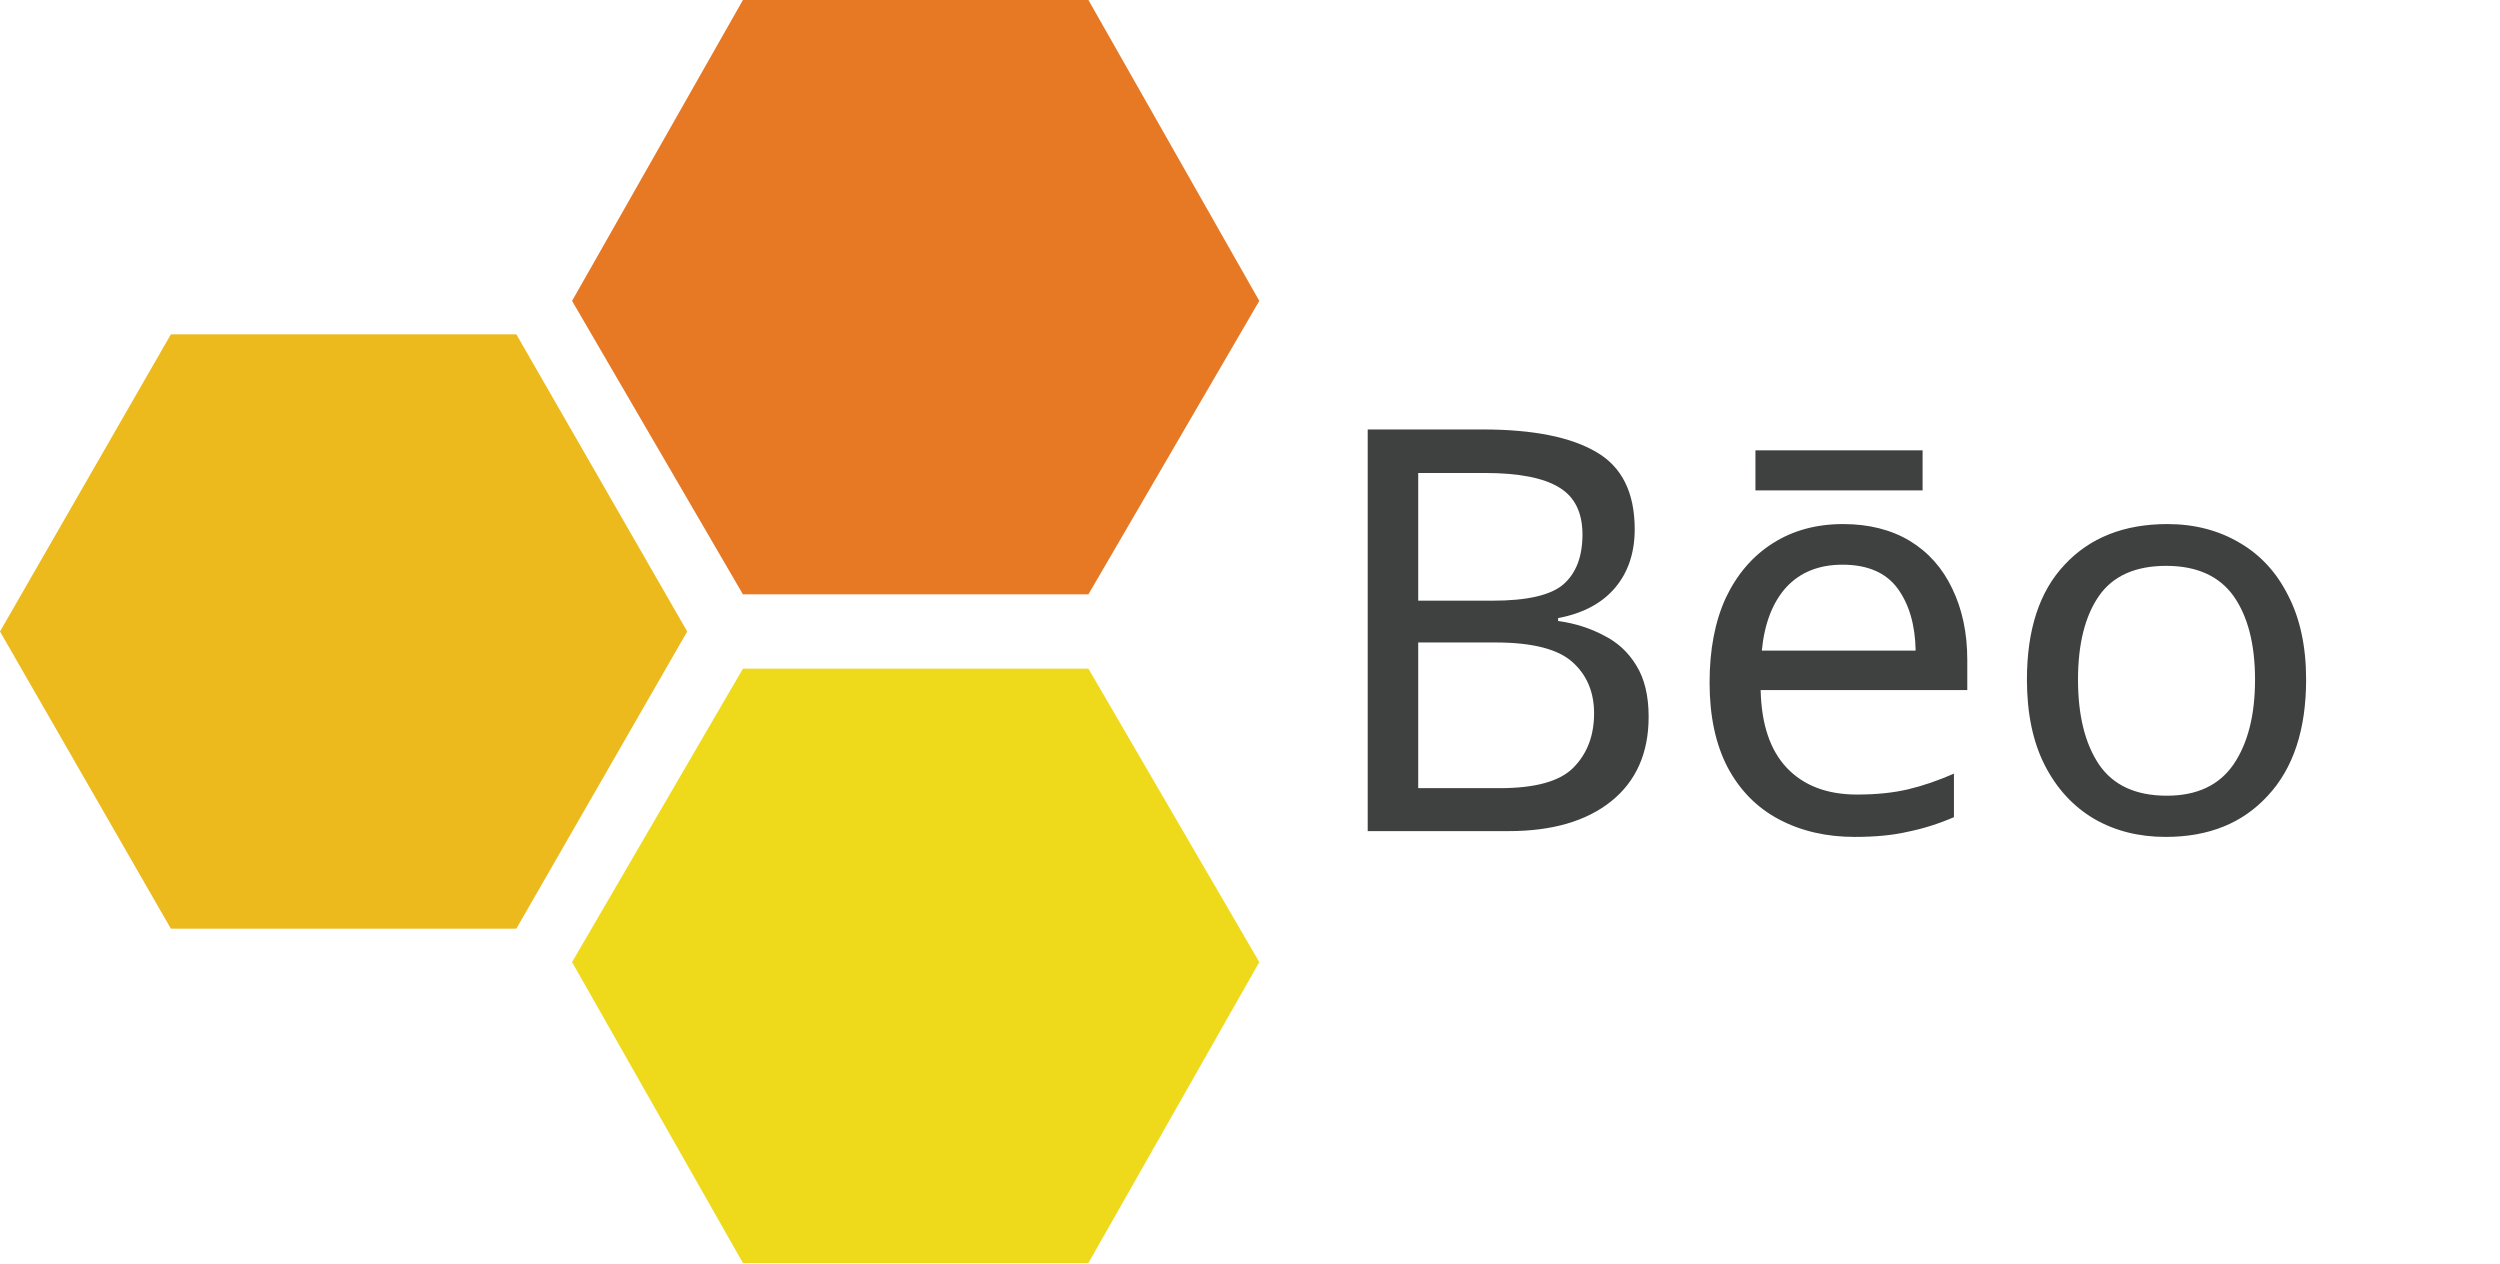
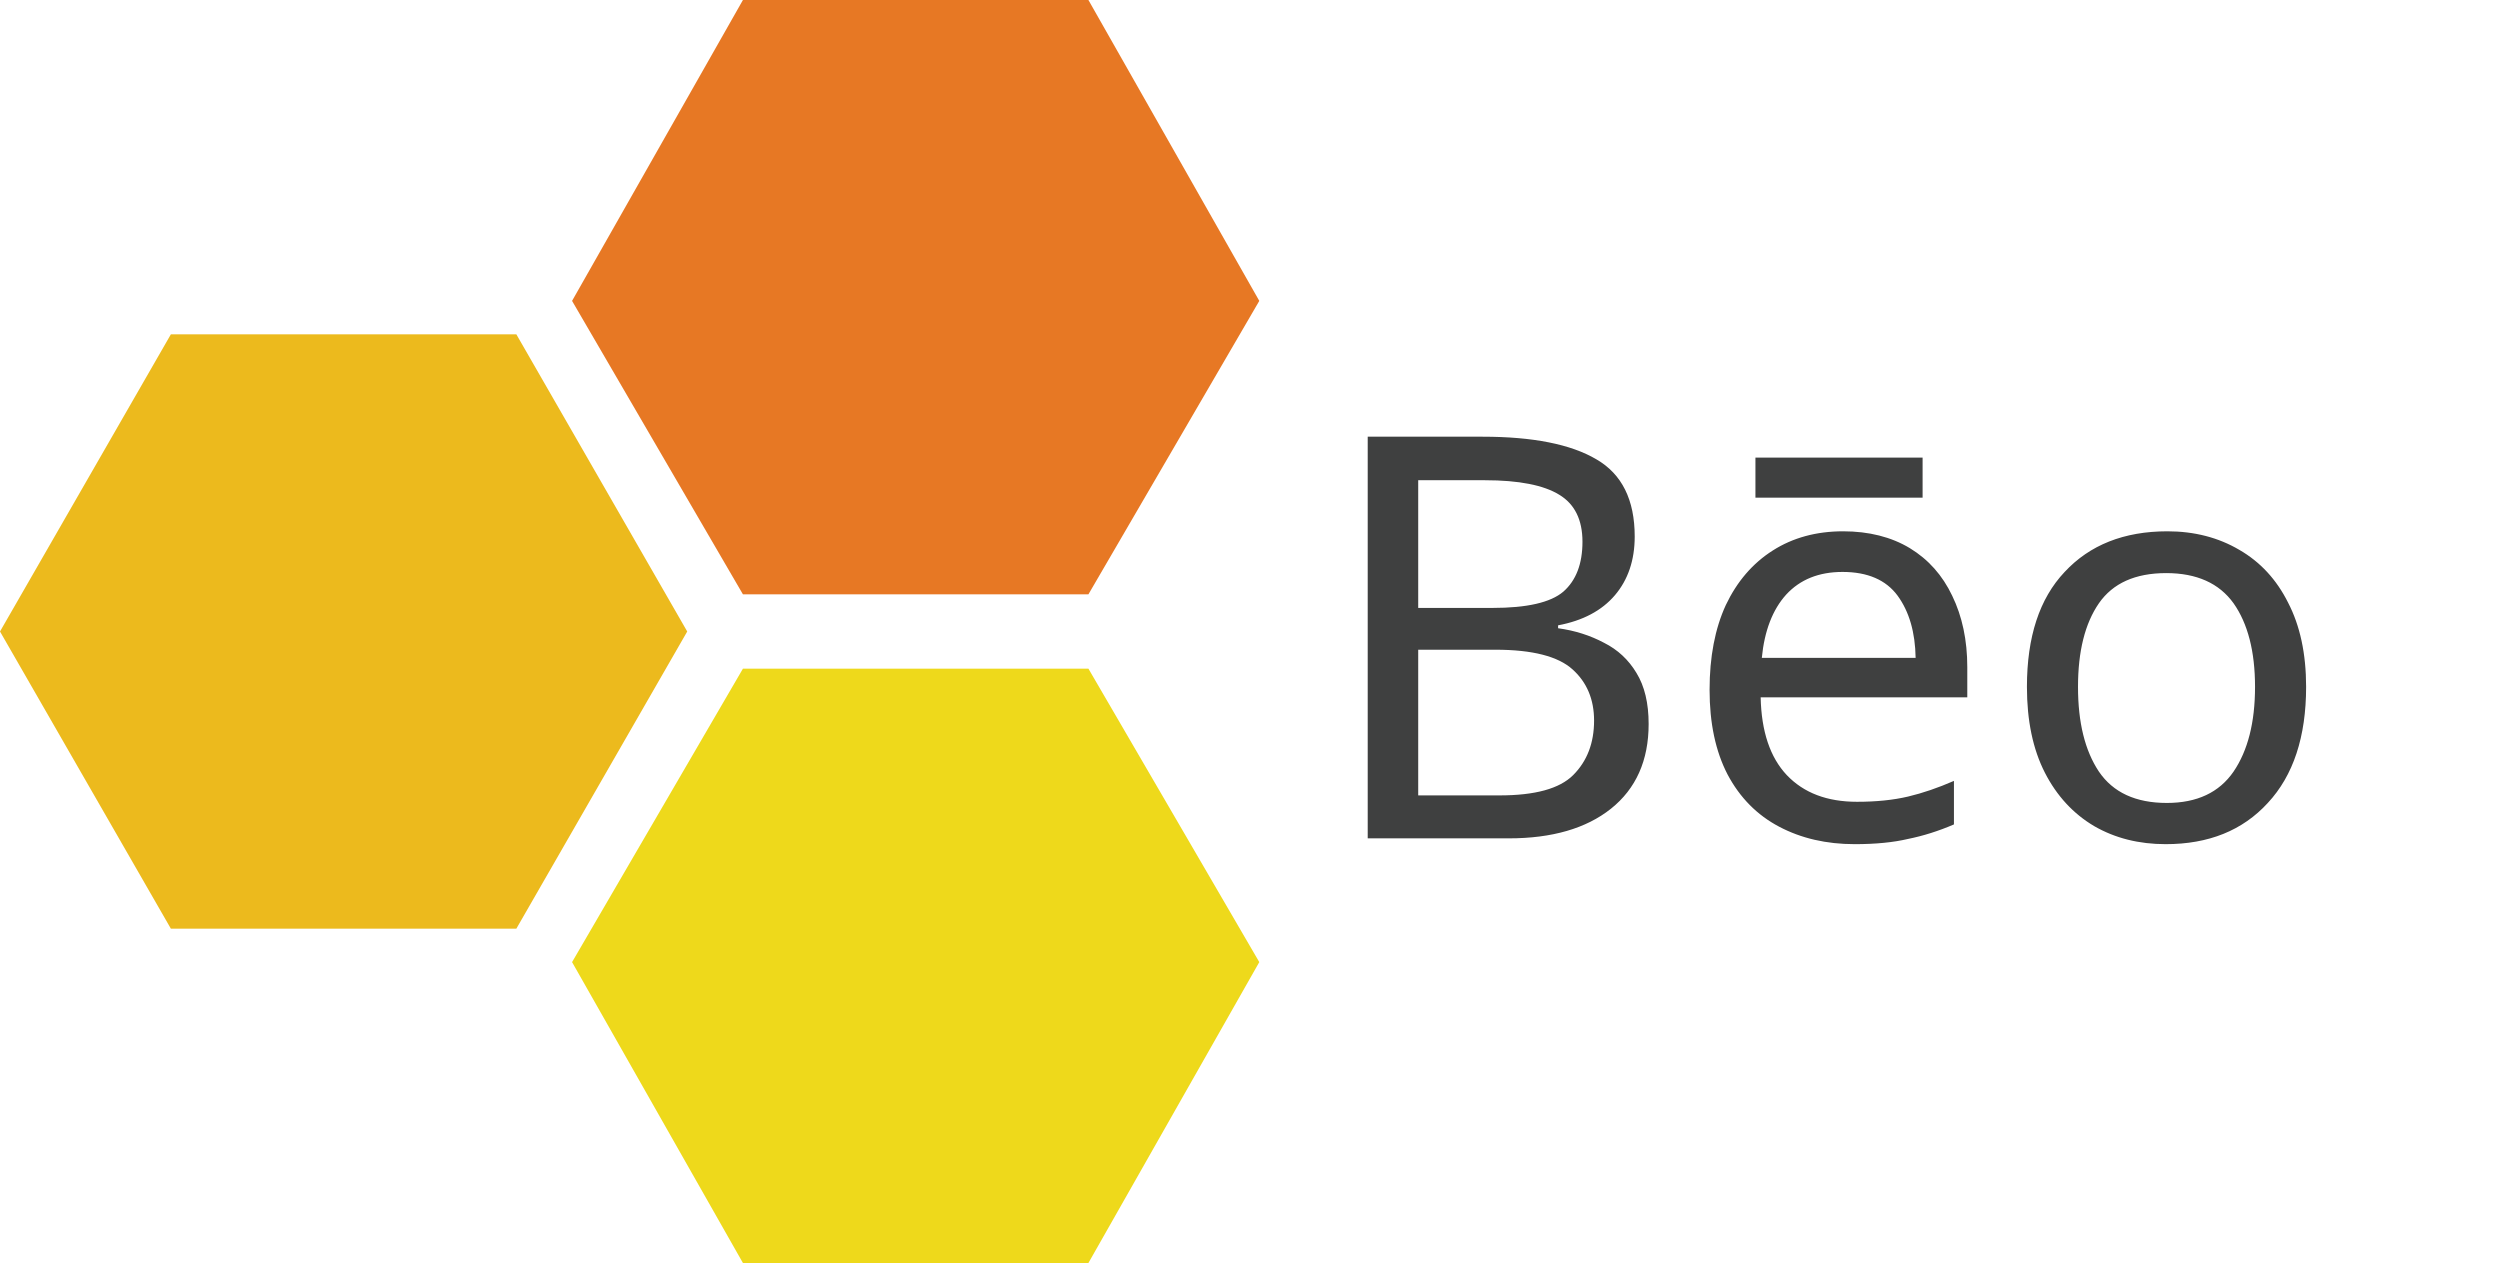
<svg xmlns="http://www.w3.org/2000/svg" version="1.1" id="Layer_1" x="0px" y="0px" viewBox="0 0 67.3 34" style="enable-background:new 0 0 67.3 34;" xml:space="preserve">
  <style type="text/css">
	.st0{fill:#3F4040;}
	.st1{font-family:'Arial-Black';}
	.st2{font-size:15.145px;}
	.st3{fill:#ECBA1D;}
	.st4{fill:#EED91B;}
	.st5{fill:#E77824;}
</style>
  <g>
-     <text transform="matrix(1 0 0 1 35.3501 22.3735)" class="st0 st1 st2">Bēo</text>
+     <text transform="matrix(1 0 0 1 35.3501 22.5684)" class="st0 st1 st2">Bēo</text>
    <polygon class="st3" points="13.9,9 4.6,9 0,17 4.6,25 13.9,25 18.5,17  " />
    <polygon class="st4" points="20,18 15.4,25.9 20,34 29.3,34 33.9,25.9 29.3,18  " />
    <polygon class="st5" points="29.3,0 20,0 15.4,8.1 20,16 29.3,16 33.9,8.1  " />
  </g>
</svg>
